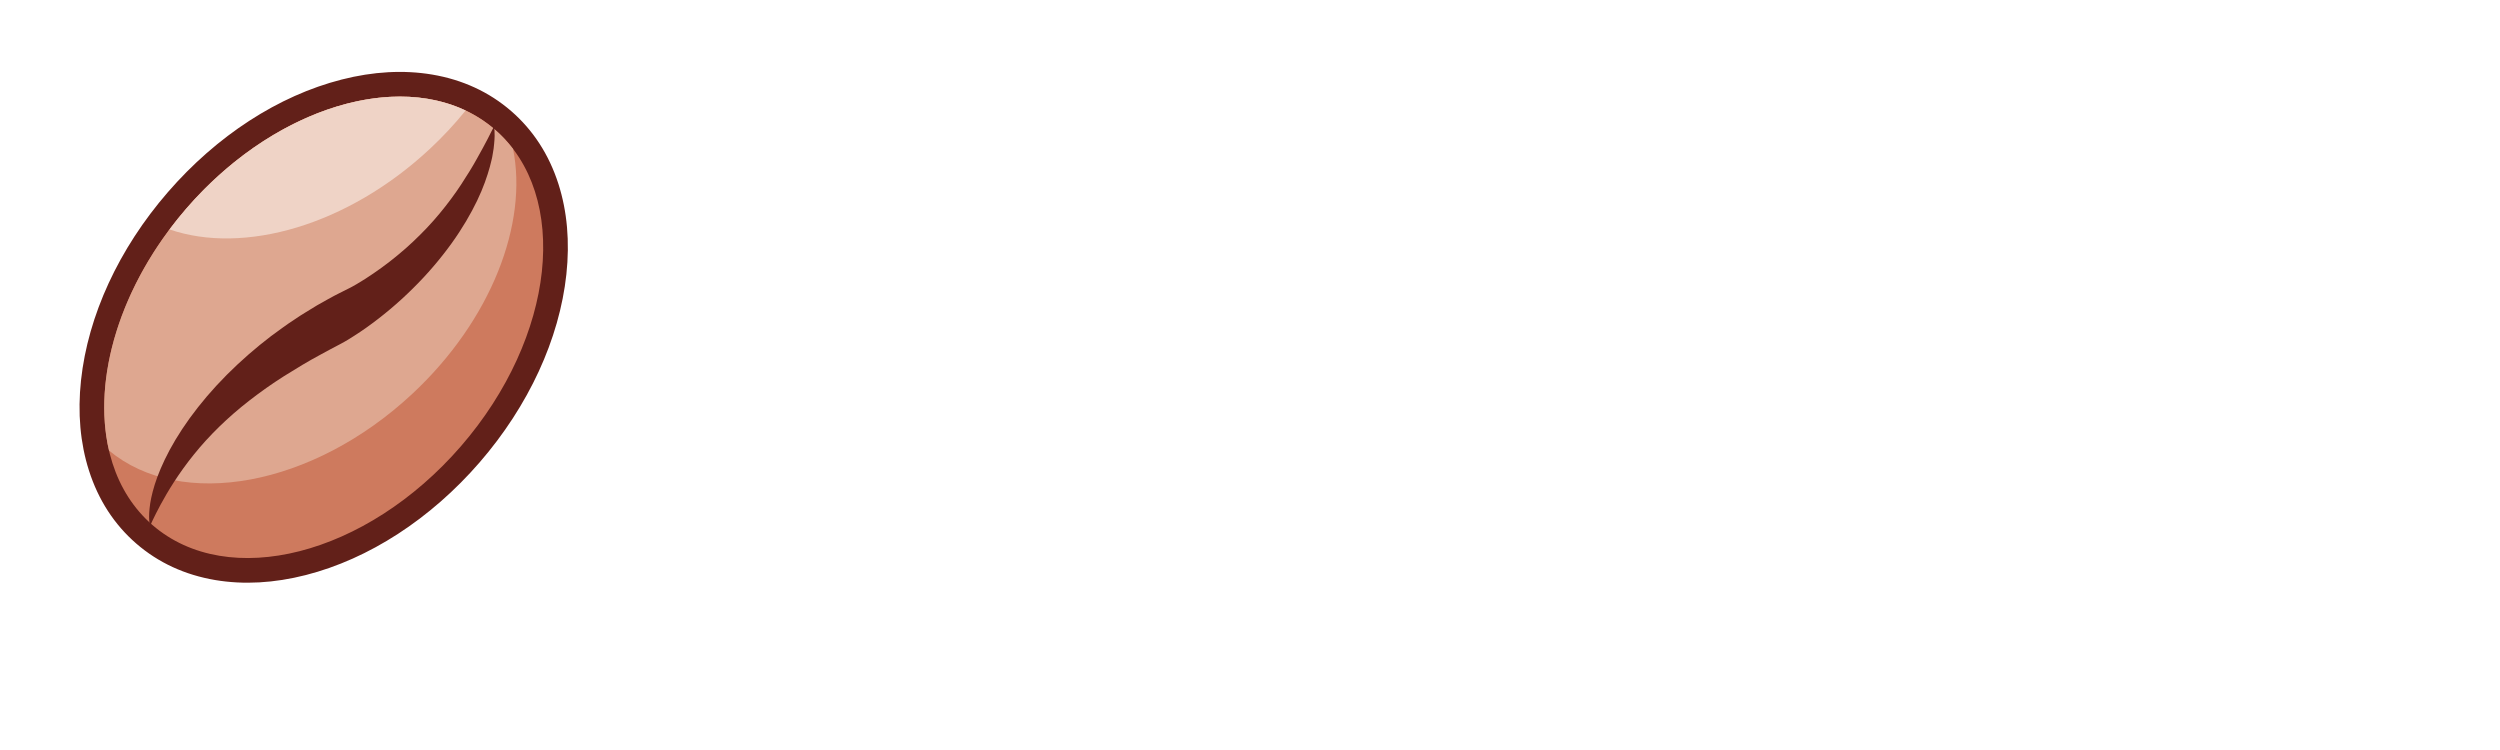
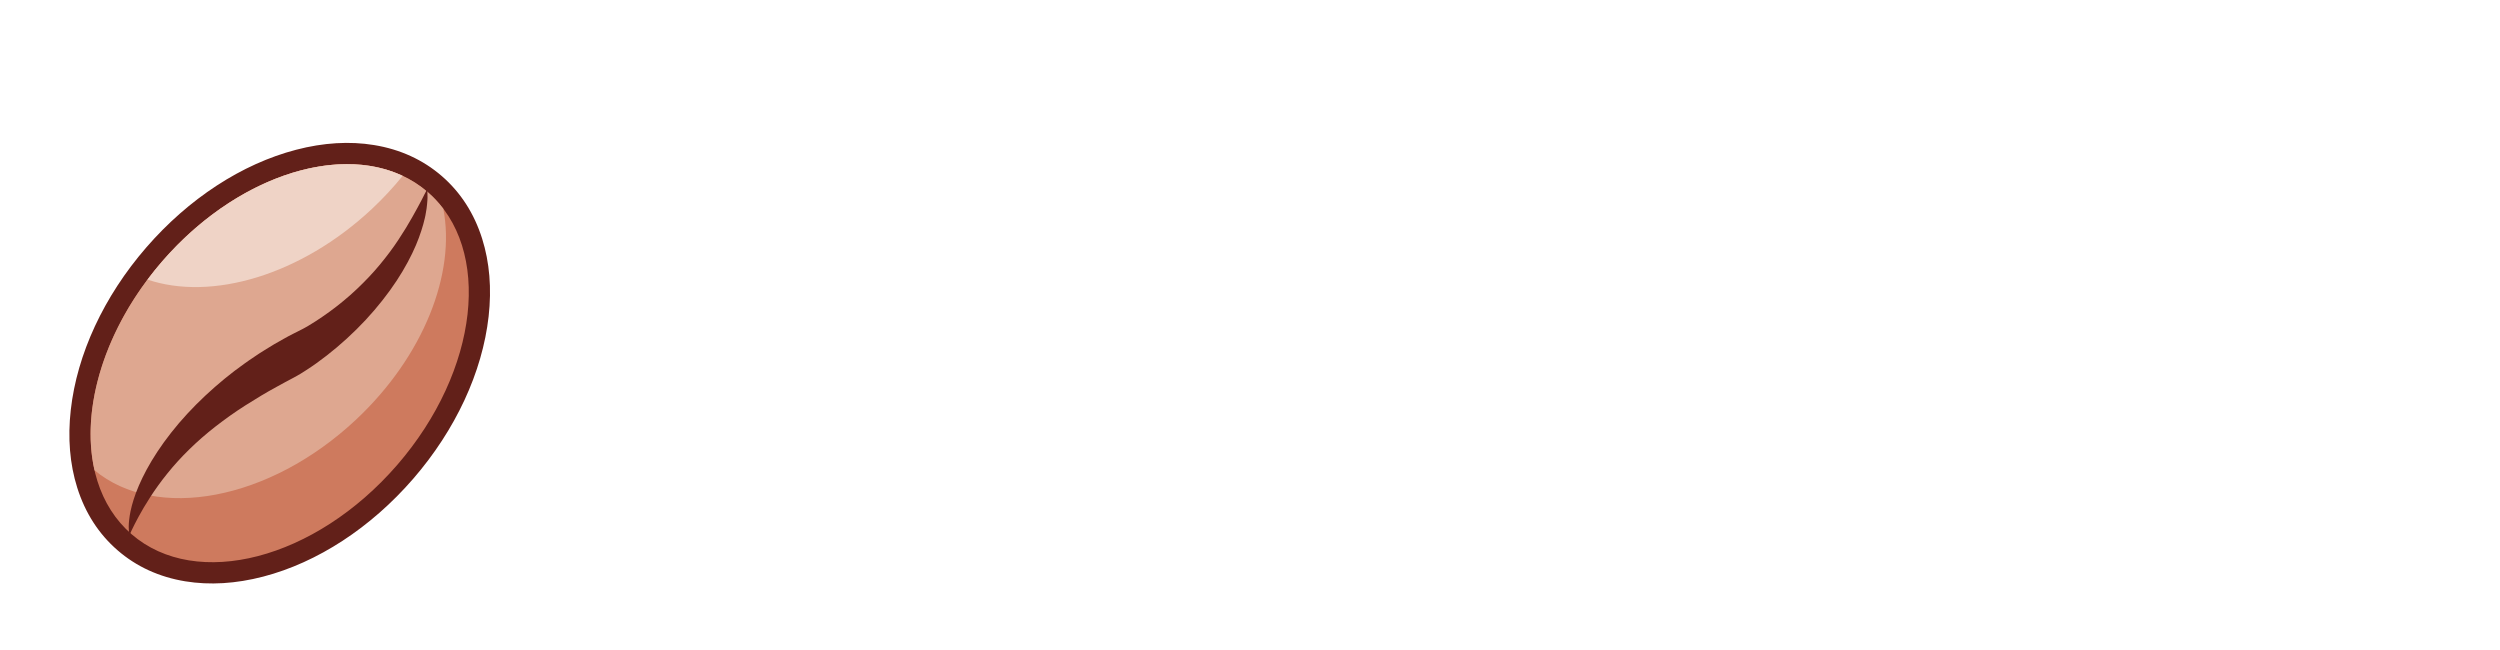
- <svg xmlns="http://www.w3.org/2000/svg" xmlns:xlink="http://www.w3.org/1999/xlink" width="375pt" height="112.5pt" viewBox="0 0 375 112.5" version="1.2">
+ <svg xmlns="http://www.w3.org/2000/svg" xmlns:xlink="http://www.w3.org/1999/xlink" width="375pt" height="97.5pt" viewBox="0 0 375 97.5" version="1.2">
  <defs>
    <g>
      <symbol overflow="visible" id="glyph0-0">
-         <path style="stroke:none;" d="M 21.266 -56.312 L 21.266 -6.047 L 45.906 -6.047 L 45.906 -56.312 Z M 14.766 0 L 14.766 -62.359 L 52.297 -62.359 L 52.297 0 Z M 14.766 0 " />
+         <path style="stroke:none;" d="M 22.766 -60.297 L 22.766 -6.484 L 49.156 -6.484 L 49.156 -60.297 Z M 15.812 0 L 15.812 -66.766 L 56 -66.766 L 56 0 Z M 15.812 0 " />
      </symbol>
      <symbol overflow="visible" id="glyph0-1">
-         <path style="stroke:none;" d="M 3.906 -34.875 C 3.906 -39.145 5.711 -42.727 9.328 -45.625 C 12.953 -48.531 17.758 -49.984 23.75 -49.984 C 29.738 -49.984 34.539 -48.547 38.156 -45.672 C 41.781 -42.797 43.707 -38.898 43.938 -33.984 L 31.141 -33.984 C 30.773 -38.129 28.223 -40.203 23.484 -40.203 C 21.109 -40.203 19.27 -39.727 17.969 -38.781 C 16.664 -37.832 16.016 -36.523 16.016 -34.859 C 16.016 -33.203 16.988 -31.898 18.938 -30.953 C 20.895 -30.004 23.27 -29.266 26.062 -28.734 C 28.852 -28.203 31.625 -27.535 34.375 -26.734 C 37.133 -25.93 39.492 -24.504 41.453 -22.453 C 43.41 -20.41 44.391 -17.703 44.391 -14.328 C 44.391 -9.879 42.504 -6.258 38.734 -3.469 C 34.973 -0.676 30.172 0.719 24.328 0.719 C 18.484 0.719 13.691 -0.66 9.953 -3.422 C 6.223 -6.18 4.18 -10.141 3.828 -15.297 L 16.641 -15.297 C 17.109 -11.148 19.742 -9.078 24.547 -9.078 C 26.859 -9.078 28.727 -9.594 30.156 -10.625 C 31.582 -11.664 32.297 -13.031 32.297 -14.719 C 32.297 -16.406 31.316 -17.738 29.359 -18.719 C 27.398 -19.695 25.023 -20.453 22.234 -20.984 C 19.453 -21.523 16.68 -22.18 13.922 -22.953 C 11.16 -23.723 8.801 -25.098 6.844 -27.078 C 4.883 -29.066 3.906 -31.664 3.906 -34.875 Z M 3.906 -34.875 " />
+         <path style="stroke:none;" d="M 4.188 -37.344 C 4.188 -41.914 6.125 -45.754 10 -48.859 C 13.875 -51.973 19.016 -53.531 25.422 -53.531 C 31.836 -53.531 36.984 -51.988 40.859 -48.906 C 44.734 -45.832 46.797 -41.66 47.047 -36.391 L 33.344 -36.391 C 32.957 -40.828 30.223 -43.047 25.141 -43.047 C 22.609 -43.047 20.641 -42.535 19.234 -41.516 C 17.836 -40.504 17.141 -39.109 17.141 -37.328 C 17.141 -35.555 18.188 -34.16 20.281 -33.141 C 22.383 -32.129 24.926 -31.336 27.906 -30.766 C 30.895 -30.191 33.863 -29.477 36.812 -28.625 C 39.77 -27.77 42.297 -26.242 44.391 -24.047 C 46.484 -21.859 47.531 -18.953 47.531 -15.328 C 47.531 -10.566 45.516 -6.691 41.484 -3.703 C 37.453 -0.723 32.305 0.766 26.047 0.766 C 19.797 0.766 14.672 -0.707 10.672 -3.656 C 6.672 -6.613 4.477 -10.859 4.094 -16.391 L 17.812 -16.391 C 18.32 -11.941 21.145 -9.719 26.281 -9.719 C 28.758 -9.719 30.758 -10.27 32.281 -11.375 C 33.812 -12.488 34.578 -13.953 34.578 -15.766 C 34.578 -17.578 33.531 -19.004 31.438 -20.047 C 29.344 -21.098 26.801 -21.91 23.812 -22.484 C 20.82 -23.055 17.852 -23.754 14.906 -24.578 C 11.957 -25.398 9.43 -26.875 7.328 -29 C 5.234 -31.125 4.188 -33.906 4.188 -37.344 Z M 4.188 -37.344 " />
      </symbol>
      <symbol overflow="visible" id="glyph0-2">
-         <path style="stroke:none;" d="M 28.547 -9.875 C 32.047 -9.875 35.055 -11.16 37.578 -13.734 C 40.098 -16.316 41.359 -19.961 41.359 -24.672 C 41.359 -29.391 40.113 -33.023 37.625 -35.578 C 35.133 -38.129 32.125 -39.406 28.594 -39.406 C 25.07 -39.406 22.094 -38.129 19.656 -35.578 C 17.227 -33.023 16.016 -29.379 16.016 -24.641 C 16.016 -19.898 17.227 -16.254 19.656 -13.703 C 22.094 -11.148 25.055 -9.875 28.547 -9.875 Z M 10.5 -6.312 C 5.695 -11 3.297 -17.133 3.297 -24.719 C 3.297 -32.312 5.723 -38.422 10.578 -43.047 C 15.441 -47.672 21.477 -49.984 28.688 -49.984 C 35.895 -49.984 41.926 -47.672 46.781 -43.047 C 51.645 -38.422 54.078 -32.312 54.078 -24.719 C 54.078 -17.133 51.629 -11 46.734 -6.312 C 41.848 -1.625 35.785 0.719 28.547 0.719 C 21.316 0.719 15.301 -1.625 10.5 -6.312 Z M 10.5 -6.312 " />
+         <path style="stroke:none;" d="M 30.562 -10.578 C 34.312 -10.578 37.535 -11.957 40.234 -14.719 C 42.941 -17.477 44.297 -21.379 44.297 -26.422 C 44.297 -31.473 42.961 -35.363 40.297 -38.094 C 37.629 -40.832 34.406 -42.203 30.625 -42.203 C 26.844 -42.203 23.648 -40.832 21.047 -38.094 C 18.441 -35.363 17.141 -31.457 17.141 -26.375 C 17.141 -21.301 18.441 -17.398 21.047 -14.672 C 23.648 -11.941 26.82 -10.578 30.562 -10.578 Z M 11.234 -6.75 C 6.098 -11.77 3.531 -18.344 3.531 -26.469 C 3.531 -34.602 6.129 -41.145 11.328 -46.094 C 16.535 -51.051 23 -53.531 30.719 -53.531 C 38.438 -53.531 44.895 -51.051 50.094 -46.094 C 55.301 -41.145 57.906 -34.602 57.906 -26.469 C 57.906 -18.344 55.285 -11.77 50.047 -6.75 C 44.816 -1.738 38.328 0.766 30.578 0.766 C 22.828 0.766 16.379 -1.738 11.234 -6.75 Z M 11.234 -6.75 " />
      </symbol>
      <symbol overflow="visible" id="glyph0-3">
-         <path style="stroke:none;" d="M 9.953 -6.219 C 5.453 -10.852 3.203 -16.992 3.203 -24.641 C 3.203 -32.285 5.453 -38.422 9.953 -43.047 C 14.461 -47.672 20.305 -49.984 27.484 -49.984 C 33.473 -49.984 38.484 -48.531 42.516 -45.625 C 46.547 -42.727 49.242 -38.609 50.609 -33.266 L 37.094 -33.266 C 35.488 -37.359 32.285 -39.406 27.484 -39.406 C 23.867 -39.406 21.035 -38.082 18.984 -35.438 C 16.941 -32.801 15.922 -29.203 15.922 -24.641 C 15.922 -20.078 16.941 -16.473 18.984 -13.828 C 21.035 -11.191 23.867 -9.875 27.484 -9.875 C 32.234 -9.875 35.438 -11.945 37.094 -16.094 L 50.609 -16.094 C 49.191 -10.938 46.453 -6.844 42.391 -3.812 C 38.328 -0.789 33.359 0.719 27.484 0.719 C 20.305 0.719 14.461 -1.594 9.953 -6.219 Z M 9.953 -6.219 " />
+         <path style="stroke:none;" d="M 10.656 -6.656 C 5.832 -11.613 3.422 -18.188 3.422 -26.375 C 3.422 -34.57 5.832 -41.145 10.656 -46.094 C 15.488 -51.051 21.75 -53.531 29.438 -53.531 C 35.844 -53.531 41.203 -51.973 45.516 -48.859 C 49.836 -45.754 52.734 -41.344 54.203 -35.625 L 39.719 -35.625 C 38 -40.008 34.57 -42.203 29.438 -42.203 C 25.562 -42.203 22.523 -40.785 20.328 -37.953 C 18.141 -35.129 17.047 -31.27 17.047 -26.375 C 17.047 -21.488 18.141 -17.633 20.328 -14.812 C 22.523 -11.988 25.562 -10.578 29.438 -10.578 C 34.508 -10.578 37.938 -12.797 39.719 -17.234 L 54.203 -17.234 C 52.672 -11.711 49.727 -7.332 45.375 -4.094 C 41.031 -0.852 35.719 0.766 29.438 0.766 C 21.75 0.766 15.488 -1.707 10.656 -6.656 Z M 10.656 -6.656 " />
      </symbol>
      <symbol overflow="visible" id="glyph0-4">
-         <path style="stroke:none;" d="M 38.062 -14 C 40.676 -16.582 41.984 -20.129 41.984 -24.641 C 41.984 -29.148 40.676 -32.691 38.062 -35.266 C 35.457 -37.848 32.406 -39.141 28.906 -39.141 C 25.406 -39.141 22.363 -37.863 19.781 -35.312 C 17.207 -32.758 15.922 -29.227 15.922 -24.719 C 15.922 -20.219 17.223 -16.66 19.828 -14.047 C 22.441 -11.441 25.484 -10.141 28.953 -10.141 C 32.422 -10.141 35.457 -11.426 38.062 -14 Z M 9.828 -6.438 C 5.41 -11.219 3.203 -17.312 3.203 -24.719 C 3.203 -32.133 5.395 -38.195 9.781 -42.906 C 14.176 -47.625 19.754 -49.984 26.516 -49.984 C 33.273 -49.984 38.43 -47.195 41.984 -41.625 L 41.984 -49.281 L 54.438 -49.281 L 54.438 0 L 41.984 0 L 41.984 -8.266 C 38.242 -2.273 33.051 0.719 26.406 0.719 C 19.77 0.719 14.242 -1.664 9.828 -6.438 Z M 9.828 -6.438 " />
+         <path style="stroke:none;" d="M 40.766 -15 C 43.555 -17.758 44.953 -21.551 44.953 -26.375 C 44.953 -31.207 43.555 -35.004 40.766 -37.766 C 37.973 -40.523 34.703 -41.906 30.953 -41.906 C 27.211 -41.906 23.957 -40.539 21.188 -37.812 C 18.426 -35.082 17.047 -31.301 17.047 -26.469 C 17.047 -21.645 18.441 -17.836 21.234 -15.047 C 24.035 -12.254 27.289 -10.859 31 -10.859 C 34.719 -10.859 37.973 -12.238 40.766 -15 Z M 10.516 -6.906 C 5.785 -12.02 3.422 -18.547 3.422 -26.484 C 3.422 -34.422 5.77 -40.91 10.469 -45.953 C 15.176 -51.004 21.148 -53.531 28.391 -53.531 C 35.629 -53.531 41.148 -50.547 44.953 -44.578 L 44.953 -52.766 L 58.297 -52.766 L 58.297 0 L 44.953 0 L 44.953 -8.859 C 40.953 -2.441 35.395 0.766 28.281 0.766 C 21.176 0.766 15.254 -1.789 10.516 -6.906 Z M 10.516 -6.906 " />
      </symbol>
      <symbol overflow="visible" id="glyph0-5">
-         <path style="stroke:none;" d="M 27.75 -49.281 L 27.75 -39.047 L 19.922 -39.047 L 19.922 0 L 7.469 0 L 7.469 -39.047 L 2.141 -39.047 L 2.141 -49.281 L 7.469 -49.281 L 7.469 -52.031 C 7.469 -57.969 9.039 -62.297 12.188 -65.016 C 15.332 -67.742 20.285 -69.109 27.047 -69.109 L 27.047 -58.625 C 24.43 -58.625 22.586 -58.117 21.516 -57.109 C 20.453 -56.098 19.922 -54.406 19.922 -52.031 L 19.922 -49.281 Z M 27.75 -49.281 " />
+         <path style="stroke:none;" d="M 29.719 -52.766 L 29.719 -41.812 L 21.344 -41.812 L 21.344 0 L 8 0 L 8 -41.812 L 2.281 -41.812 L 2.281 -52.766 L 8 -52.766 L 8 -55.719 C 8 -62.07 9.68 -66.707 13.047 -69.625 C 16.41 -72.551 21.711 -74.016 28.953 -74.016 L 28.953 -62.766 C 26.16 -62.766 24.191 -62.223 23.047 -61.141 C 21.91 -60.066 21.344 -58.258 21.344 -55.719 L 21.344 -52.766 Z M 29.719 -52.766 " />
      </symbol>
      <symbol overflow="visible" id="glyph0-6">
-         <path style="stroke:none;" d="M 27.484 0.719 C 20.305 0.719 14.461 -1.609 9.953 -6.266 C 5.453 -10.922 3.203 -17.07 3.203 -24.719 C 3.203 -32.375 5.469 -38.5 10 -43.094 C 14.539 -47.688 20.41 -49.984 27.609 -49.984 C 34.816 -49.984 40.734 -47.742 45.359 -43.266 C 49.984 -38.797 52.297 -32.828 52.297 -25.359 C 52.297 -23.629 52.18 -22.023 51.953 -20.547 L 16.016 -20.547 C 16.305 -17.348 17.488 -14.77 19.562 -12.812 C 21.645 -10.852 24.285 -9.875 27.484 -9.875 C 31.816 -9.875 35.02 -11.656 37.094 -15.219 L 50.609 -15.219 C 49.191 -10.531 46.438 -6.703 42.344 -3.734 C 38.25 -0.766 33.297 0.719 27.484 0.719 Z M 39.312 -28.641 C 39.133 -31.898 37.93 -34.508 35.703 -36.469 C 33.484 -38.426 30.801 -39.406 27.656 -39.406 C 24.52 -39.406 21.898 -38.426 19.797 -36.469 C 17.691 -34.508 16.43 -31.898 16.016 -28.641 Z M 39.312 -28.641 " />
+         <path style="stroke:none;" d="M 29.438 0.766 C 21.75 0.766 15.488 -1.723 10.656 -6.703 C 5.832 -11.691 3.422 -18.281 3.422 -26.469 C 3.422 -34.664 5.848 -41.223 10.703 -46.141 C 15.566 -51.066 21.852 -53.531 29.562 -53.531 C 37.281 -53.531 43.613 -51.129 48.562 -46.328 C 53.52 -41.535 56 -35.141 56 -27.141 C 56 -25.305 55.875 -23.594 55.625 -22 L 17.141 -22 C 17.461 -18.57 18.734 -15.812 20.953 -13.719 C 23.172 -11.625 26 -10.578 29.438 -10.578 C 34.07 -10.578 37.5 -12.477 39.719 -16.281 L 54.203 -16.281 C 52.672 -11.27 49.711 -7.176 45.328 -4 C 40.953 -0.82 35.656 0.766 29.438 0.766 Z M 42.094 -30.672 C 41.906 -34.16 40.617 -36.953 38.234 -39.047 C 35.859 -41.148 32.988 -42.203 29.625 -42.203 C 26.258 -42.203 23.445 -41.148 21.188 -39.047 C 18.938 -36.953 17.586 -34.16 17.141 -30.672 Z M 42.094 -30.672 " />
      </symbol>
    </g>
    <clipPath id="clip1">
-       <path d="M 13 12 L 84 12 L 84 86 L 13 86 Z M 13 12 " />
+       <path d="M 11 23 L 72 23 L 72 86 L 11 86 Z M 11 23 " />
    </clipPath>
    <clipPath id="clip2">
-       <path d="M 53.25 -3.645 L 100.09 36.941 L 43.859 101.836 L -2.98 61.254 Z M 53.25 -3.645 " />
+       <path d="M 46.223 9.035 L 86.324 43.781 L 37.68 99.918 L -2.418 65.172 Z M 46.223 9.035 " />
    </clipPath>
    <clipPath id="clip3">
-       <path d="M 53.25 -3.645 L 100.09 36.941 L 43.859 101.836 L -2.98 61.254 Z M 53.25 -3.645 " />
+       <path d="M 46.223 9.035 L 86.324 43.781 L 37.68 99.918 L -2.418 65.172 Z M 46.223 9.035 " />
    </clipPath>
    <clipPath id="clip4">
-       <path d="M 11 10 L 86 10 L 86 88 L 11 88 Z M 11 10 " />
+       <path d="M 10 21 L 74 21 L 74 88 L 10 88 Z M 10 21 " />
    </clipPath>
    <clipPath id="clip5">
-       <path d="M 53.25 -3.645 L 100.09 36.941 L 43.859 101.836 L -2.98 61.254 Z M 53.25 -3.645 " />
+       <path d="M 46.223 9.035 L 86.324 43.781 L 37.68 99.918 L -2.418 65.172 Z M 46.223 9.035 " />
    </clipPath>
    <clipPath id="clip6">
-       <path d="M 53.25 -3.645 L 100.09 36.941 L 43.859 101.836 L -2.98 61.254 Z M 53.25 -3.645 " />
+       <path d="M 46.223 9.035 L 86.324 43.781 L 37.68 99.918 L -2.418 65.172 Z M 46.223 9.035 " />
    </clipPath>
    <clipPath id="clip7">
-       <path d="M 15 14 L 78 14 L 78 73 L 15 73 Z M 15 14 " />
+       <path d="M 13 24 L 67 24 L 67 75 L 13 75 Z M 13 24 " />
    </clipPath>
    <clipPath id="clip8">
-       <path d="M 53.25 -3.645 L 100.09 36.941 L 43.859 101.836 L -2.98 61.254 Z M 53.25 -3.645 " />
+       <path d="M 46.223 9.035 L 86.324 43.781 L 37.68 99.918 L -2.418 65.172 Z M 46.223 9.035 " />
    </clipPath>
    <clipPath id="clip9">
-       <path d="M 53.25 -3.645 L 100.09 36.941 L 43.859 101.836 L -2.98 61.254 Z M 53.25 -3.645 " />
+       <path d="M 46.223 9.035 L 86.324 43.781 L 37.68 99.918 L -2.418 65.172 Z M 46.223 9.035 " />
    </clipPath>
    <clipPath id="clip10">
-       <path d="M 25 14 L 70 14 L 70 36 L 25 36 Z M 25 14 " />
+       <path d="M 22 24 L 61 24 L 61 44 L 22 44 Z M 22 24 " />
    </clipPath>
    <clipPath id="clip11">
-       <path d="M 53.25 -3.645 L 100.09 36.941 L 43.859 101.836 L -2.98 61.254 Z M 53.25 -3.645 " />
+       <path d="M 46.223 9.035 L 86.324 43.781 L 37.68 99.918 L -2.418 65.172 Z M 46.223 9.035 " />
    </clipPath>
    <clipPath id="clip12">
-       <path d="M 53.25 -3.645 L 100.09 36.941 L 43.859 101.836 L -2.98 61.254 Z M 53.25 -3.645 " />
+       <path d="M 46.223 9.035 L 86.324 43.781 L 37.68 99.918 L -2.418 65.172 Z M 46.223 9.035 " />
    </clipPath>
    <clipPath id="clip13">
-       <path d="M 22 18 L 75 18 L 75 79 L 22 79 Z M 22 18 " />
+       <path d="M 19 28 L 65 28 L 65 81 L 19 81 Z M 19 28 " />
    </clipPath>
    <clipPath id="clip14">
-       <path d="M 53.25 -3.645 L 100.09 36.941 L 43.859 101.836 L -2.98 61.254 Z M 53.25 -3.645 " />
+       <path d="M 46.223 9.035 L 86.324 43.781 L 37.68 99.918 L -2.418 65.172 Z M 46.223 9.035 " />
    </clipPath>
    <clipPath id="clip15">
-       <path d="M 53.25 -3.645 L 100.09 36.941 L 43.859 101.836 L -2.98 61.254 Z M 53.25 -3.645 " />
+       <path d="M 46.223 9.035 L 86.324 43.781 L 37.68 99.918 L -2.418 65.172 Z M 46.223 9.035 " />
    </clipPath>
  </defs>
  <g id="surface1">
    <g clip-path="url(#clip1)" clip-rule="nonzero">
      <g clip-path="url(#clip2)" clip-rule="nonzero">
        <g clip-path="url(#clip3)" clip-rule="nonzero">
-           <path style=" stroke:none;fill-rule:nonzero;fill:rgb(80.779%,47.839%,36.859%);fill-opacity:1;" d="M 21.652 80.145 C 15.684 74.969 12.961 66.84 13.992 57.25 C 14.996 47.91 19.465 38.246 26.57 30.047 C 33.676 21.844 42.602 16.051 51.703 13.727 C 61.051 11.34 69.484 12.875 75.457 18.047 C 81.43 23.223 84.148 31.355 83.117 40.945 C 82.113 50.285 77.648 59.945 70.543 68.145 C 63.434 76.348 54.508 82.145 45.406 84.469 C 36.062 86.855 27.625 85.316 21.652 80.145 Z M 21.652 80.145 " />
+           <path style=" stroke:none;fill-rule:nonzero;fill:rgb(80.779%,47.839%,36.859%);fill-opacity:1;" d="M 18.684 81.332 C 13.57 76.906 11.266 69.914 12.195 61.652 C 13.102 53.602 16.984 45.262 23.133 38.168 C 29.277 31.074 36.98 26.043 44.816 24 C 52.863 21.906 60.113 23.191 65.223 27.617 C 70.336 32.047 72.641 39.039 71.711 47.305 C 70.805 55.352 66.922 63.691 60.773 70.785 C 54.629 77.879 46.926 82.91 39.09 84.953 C 31.043 87.051 23.793 85.762 18.684 81.332 Z M 18.684 81.332 " />
        </g>
      </g>
    </g>
    <g clip-path="url(#clip4)" clip-rule="nonzero">
      <g clip-path="url(#clip5)" clip-rule="nonzero">
        <g clip-path="url(#clip6)" clip-rule="nonzero">
-           <path style=" stroke:none;fill-rule:nonzero;fill:rgb(38.429%,12.549%,9.799%);fill-opacity:1;" d="M 74.246 19.445 C 85.617 29.297 83.332 50.559 69.141 66.934 C 54.953 83.309 34.234 88.602 22.863 78.75 C 11.496 68.898 13.781 47.633 27.969 31.258 C 42.156 14.883 62.879 9.594 74.246 19.445 M 76.668 16.652 C 73.363 13.793 69.379 11.953 64.82 11.184 C 60.562 10.469 55.996 10.719 51.242 11.934 C 41.781 14.348 32.52 20.352 25.172 28.836 C 17.82 37.316 13.199 47.336 12.152 57.047 C 11.629 61.922 12.031 66.48 13.348 70.594 C 14.754 74.996 17.145 78.68 20.445 81.539 C 23.746 84.398 27.73 86.238 32.289 87.008 C 36.547 87.723 41.117 87.473 45.867 86.258 C 55.332 83.844 64.59 77.84 71.941 69.359 C 79.289 60.875 83.914 50.855 84.957 41.145 C 85.48 36.27 85.082 31.711 83.766 27.598 C 82.355 23.195 79.969 19.512 76.668 16.652 Z M 76.668 16.652 " />
+           <path style=" stroke:none;fill-rule:nonzero;fill:rgb(38.429%,12.549%,9.799%);fill-opacity:1;" d="M 64.176 28.828 C 73.914 37.262 71.852 55.582 59.578 69.746 C 47.305 83.914 29.461 88.562 19.727 80.125 C 9.996 71.695 12.055 53.371 24.328 39.207 C 36.602 25.039 54.445 20.395 64.176 28.828 M 66.27 26.41 C 63.445 23.965 60.023 22.398 56.109 21.758 C 52.449 21.156 48.52 21.395 44.43 22.461 C 36.281 24.582 28.293 29.793 21.934 37.129 C 15.574 44.469 11.555 53.117 10.617 61.484 C 10.145 65.688 10.469 69.609 11.582 73.145 C 12.773 76.93 14.809 80.094 17.637 82.543 C 20.461 84.992 23.883 86.559 27.797 87.199 C 31.457 87.797 35.387 87.559 39.48 86.492 C 47.625 84.371 55.613 79.16 61.973 71.824 C 68.332 64.484 72.352 55.836 73.293 47.469 C 73.766 43.266 73.438 39.344 72.324 35.809 C 71.133 32.023 69.098 28.859 66.27 26.41 Z M 66.27 26.41 " />
        </g>
      </g>
    </g>
    <g clip-path="url(#clip7)" clip-rule="nonzero">
      <g clip-path="url(#clip8)" clip-rule="nonzero">
        <g clip-path="url(#clip9)" clip-rule="nonzero">
-           <path style=" stroke:none;fill-rule:nonzero;fill:rgb(87.059%,65.489%,56.47%);fill-opacity:1;" d="M 61.879 59.043 C 73.711 47.992 79.219 33.523 76.957 22.332 C 76.16 21.289 75.262 20.32 74.246 19.445 C 62.879 9.594 42.156 14.883 27.969 31.258 C 17.93 42.844 13.852 56.871 16.348 67.578 C 27.137 76.555 46.891 73.043 61.879 59.043 Z M 61.879 59.043 " />
+           <path style=" stroke:none;fill-rule:nonzero;fill:rgb(87.059%,65.489%,56.47%);fill-opacity:1;" d="M 53.363 62.984 C 63.59 53.414 68.391 40.93 66.492 31.301 C 65.812 30.406 65.043 29.578 64.176 28.828 C 54.445 20.395 36.602 25.039 24.328 39.207 C 15.645 49.227 12.078 61.328 14.176 70.535 C 23.41 78.219 40.418 75.109 53.363 62.984 Z M 53.363 62.984 " />
        </g>
      </g>
    </g>
    <g clip-path="url(#clip10)" clip-rule="nonzero">
      <g clip-path="url(#clip11)" clip-rule="nonzero">
        <g clip-path="url(#clip12)" clip-rule="nonzero">
-           <path style=" stroke:none;fill-rule:nonzero;fill:rgb(93.729%,82.75%,77.649%);fill-opacity:1;" d="M 69.844 16.578 C 58.066 11.004 40.48 16.82 27.969 31.258 C 27.074 32.293 26.23 33.348 25.43 34.414 C 36.566 38.25 52.16 33.836 64.516 22.297 C 66.469 20.477 68.242 18.559 69.844 16.578 Z M 69.844 16.578 " />
+           <path style=" stroke:none;fill-rule:nonzero;fill:rgb(93.729%,82.75%,77.649%);fill-opacity:1;" d="M 60.402 26.379 C 50.301 21.629 35.152 26.715 24.328 39.207 C 23.555 40.102 22.824 41.012 22.129 41.938 C 31.691 45.188 45.121 41.32 55.797 31.328 C 57.48 29.75 59.016 28.09 60.402 26.379 Z M 60.402 26.379 " />
        </g>
      </g>
    </g>
    <g clip-path="url(#clip13)" clip-rule="nonzero">
      <g clip-path="url(#clip14)" clip-rule="nonzero">
        <g clip-path="url(#clip15)" clip-rule="nonzero">
-           <path style=" stroke:none;fill-rule:nonzero;fill:rgb(38.429%,12.549%,9.799%);fill-opacity:1;" d="M 22.516 78.879 C 22.516 78.879 22.449 78.688 22.406 78.266 C 22.359 77.844 22.336 77.191 22.434 76.273 C 22.523 75.355 22.75 74.168 23.207 72.695 C 23.668 71.23 24.391 69.473 25.453 67.488 C 26.52 65.512 27.941 63.32 29.68 61.113 C 31.41 58.906 33.445 56.707 35.613 54.68 C 37.781 52.66 40.086 50.77 42.387 49.156 C 42.965 48.715 43.531 48.367 44.113 47.969 C 44.688 47.578 45.266 47.191 45.836 46.855 C 46.406 46.504 46.98 46.145 47.551 45.805 L 49.246 44.852 C 49.812 44.531 50.371 44.242 50.922 43.965 L 52.578 43.133 C 52.527 43.16 52.746 43.047 52.934 42.941 L 53.523 42.605 C 53.93 42.371 54.348 42.109 54.766 41.844 C 56.441 40.766 58.113 39.562 59.668 38.266 C 61.238 36.98 62.688 35.594 64.035 34.18 C 65.379 32.762 66.586 31.285 67.664 29.832 C 68.754 28.375 69.66 26.945 70.469 25.633 C 70.867 24.98 71.238 24.352 71.559 23.766 C 71.895 23.18 72.203 22.629 72.461 22.133 C 72.73 21.629 72.969 21.18 73.176 20.785 C 73.375 20.391 73.547 20.051 73.684 19.777 C 73.977 19.215 74.137 18.914 74.137 18.914 C 74.137 18.914 74.16 19.137 74.176 19.57 C 74.203 20.004 74.215 20.656 74.121 21.559 C 74.102 22 74.008 22.523 73.91 23.098 C 73.836 23.664 73.652 24.32 73.477 25.023 C 73.082 26.445 72.512 28.141 71.57 30.098 C 70.633 32.047 69.363 34.25 67.723 36.523 C 66.086 38.793 64.105 41.133 61.922 43.277 C 59.742 45.441 57.383 47.418 54.961 49.141 C 54.352 49.574 53.742 49.984 53.113 50.383 C 52.805 50.59 52.484 50.785 52.16 50.98 C 51.828 51.176 51.531 51.355 50.969 51.648 C 50.02 52.172 49.074 52.621 48.133 53.164 C 46.246 54.172 44.395 55.297 42.59 56.43 C 40.785 57.57 39.062 58.801 37.43 60.062 C 34.168 62.59 31.328 65.383 29.066 68.199 C 26.793 71.008 25.141 73.746 24.082 75.707 C 23.023 77.68 22.516 78.879 22.516 78.879 Z M 22.516 78.879 " />
+           <path style=" stroke:none;fill-rule:nonzero;fill:rgb(38.429%,12.549%,9.799%);fill-opacity:1;" d="M 19.43 80.242 C 19.43 80.242 19.375 80.074 19.336 79.711 C 19.301 79.348 19.281 78.789 19.371 77.996 C 19.453 77.207 19.648 76.184 20.051 74.914 C 20.453 73.648 21.082 72.129 22.008 70.418 C 22.934 68.711 24.164 66.816 25.668 64.91 C 27.164 63 28.926 61.098 30.801 59.344 C 32.672 57.594 34.664 55.957 36.648 54.555 C 37.148 54.176 37.637 53.871 38.137 53.527 C 38.633 53.188 39.133 52.852 39.625 52.559 C 40.117 52.254 40.613 51.941 41.105 51.648 L 42.566 50.82 C 43.055 50.539 43.535 50.289 44.012 50.047 L 45.441 49.324 C 45.395 49.348 45.582 49.25 45.746 49.156 L 46.254 48.867 C 46.605 48.66 46.965 48.434 47.324 48.203 C 48.77 47.27 50.215 46.223 51.559 45.102 C 52.914 43.984 54.164 42.785 55.328 41.562 C 56.492 40.336 57.535 39.055 58.473 37.801 C 59.414 36.543 60.203 35.309 60.902 34.176 C 61.246 33.609 61.566 33.066 61.848 32.562 C 62.137 32.055 62.406 31.578 62.629 31.152 C 62.863 30.715 63.07 30.324 63.25 29.988 C 63.422 29.645 63.574 29.352 63.691 29.113 C 63.945 28.629 64.082 28.371 64.082 28.371 C 64.082 28.371 64.105 28.562 64.117 28.938 C 64.137 29.309 64.145 29.871 64.059 30.648 C 64.039 31.031 63.957 31.48 63.871 31.973 C 63.805 32.465 63.645 33.027 63.492 33.637 C 63.145 34.863 62.648 36.324 61.828 38.012 C 61.016 39.695 59.914 41.602 58.488 43.566 C 57.07 45.527 55.359 47.551 53.473 49.406 C 51.586 51.277 49.551 52.992 47.461 54.488 C 46.938 54.863 46.41 55.219 45.867 55.566 C 45.602 55.742 45.324 55.914 45.043 56.086 C 44.758 56.25 44.5 56.41 44.016 56.664 C 43.199 57.117 42.383 57.508 41.57 57.984 C 39.945 58.859 38.348 59.836 36.793 60.82 C 35.234 61.809 33.746 62.875 32.336 63.969 C 29.523 66.16 27.066 68.578 25.109 71.016 C 23.141 73.441 21.711 75.809 20.789 77.504 C 19.871 79.203 19.43 80.242 19.43 80.242 Z M 19.43 80.242 " />
        </g>
      </g>
    </g>
    <g style="fill:rgb(100%,100%,100%);fill-opacity:1;">
-       <use xlink:href="#glyph0-1" x="89.224" y="81.248" />
+       <use xlink:href="#glyph0-1" x="76.034" y="84.11" />
    </g>
    <g style="fill:rgb(100%,100%,100%);fill-opacity:1;">
-       <use xlink:href="#glyph0-2" x="131.025" y="81.248" />
+       <use xlink:href="#glyph0-2" x="120.799" y="84.11" />
    </g>
    <g style="fill:rgb(100%,100%,100%);fill-opacity:1;">
-       <use xlink:href="#glyph0-3" x="181.81" y="81.248" />
+       <use xlink:href="#glyph0-3" x="175.183" y="84.11" />
    </g>
    <g style="fill:rgb(100%,100%,100%);fill-opacity:1;">
-       <use xlink:href="#glyph0-4" x="228.593" y="81.248" />
+       <use xlink:href="#glyph0-4" x="225.281" y="84.11" />
    </g>
    <g style="fill:rgb(100%,100%,100%);fill-opacity:1;">
-       <use xlink:href="#glyph0-5" x="283.113" y="81.248" />
+       <use xlink:href="#glyph0-5" x="283.666" y="84.11" />
    </g>
    <g style="fill:rgb(100%,100%,100%);fill-opacity:1;">
-       <use xlink:href="#glyph0-6" x="306.237" y="81.248" />
+       <use xlink:href="#glyph0-6" x="308.428" y="84.11" />
    </g>
  </g>
</svg>
